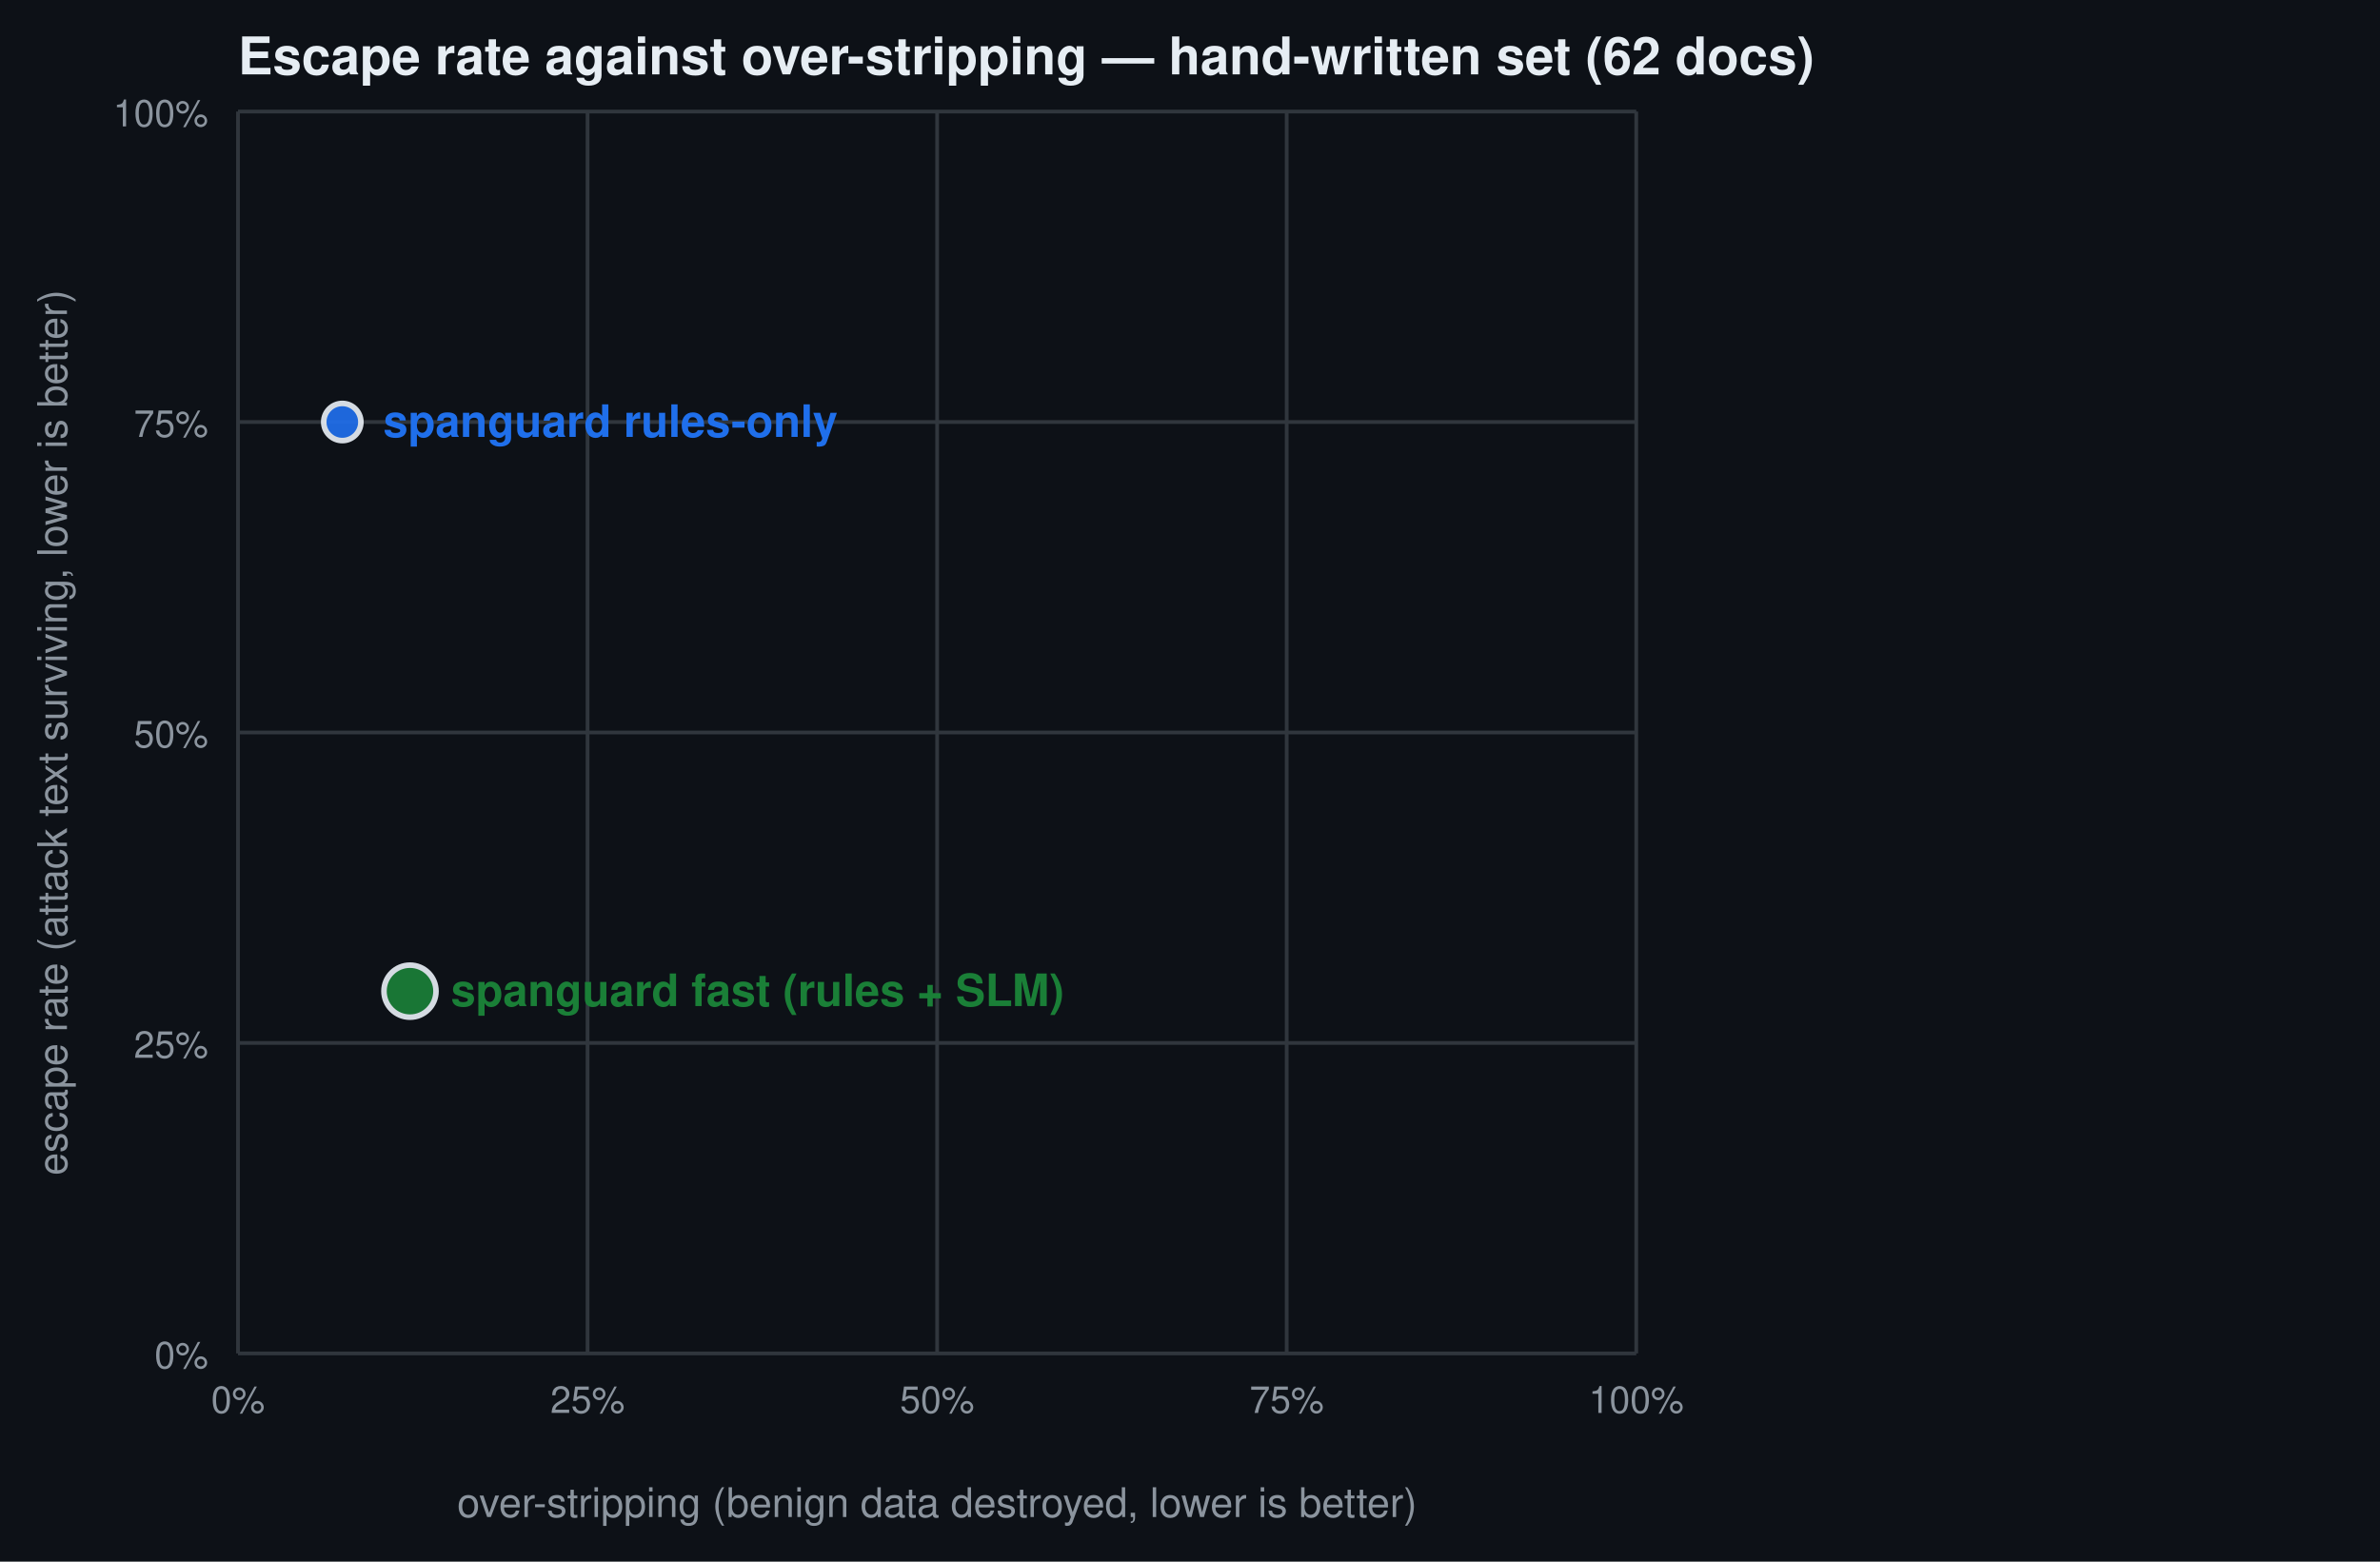
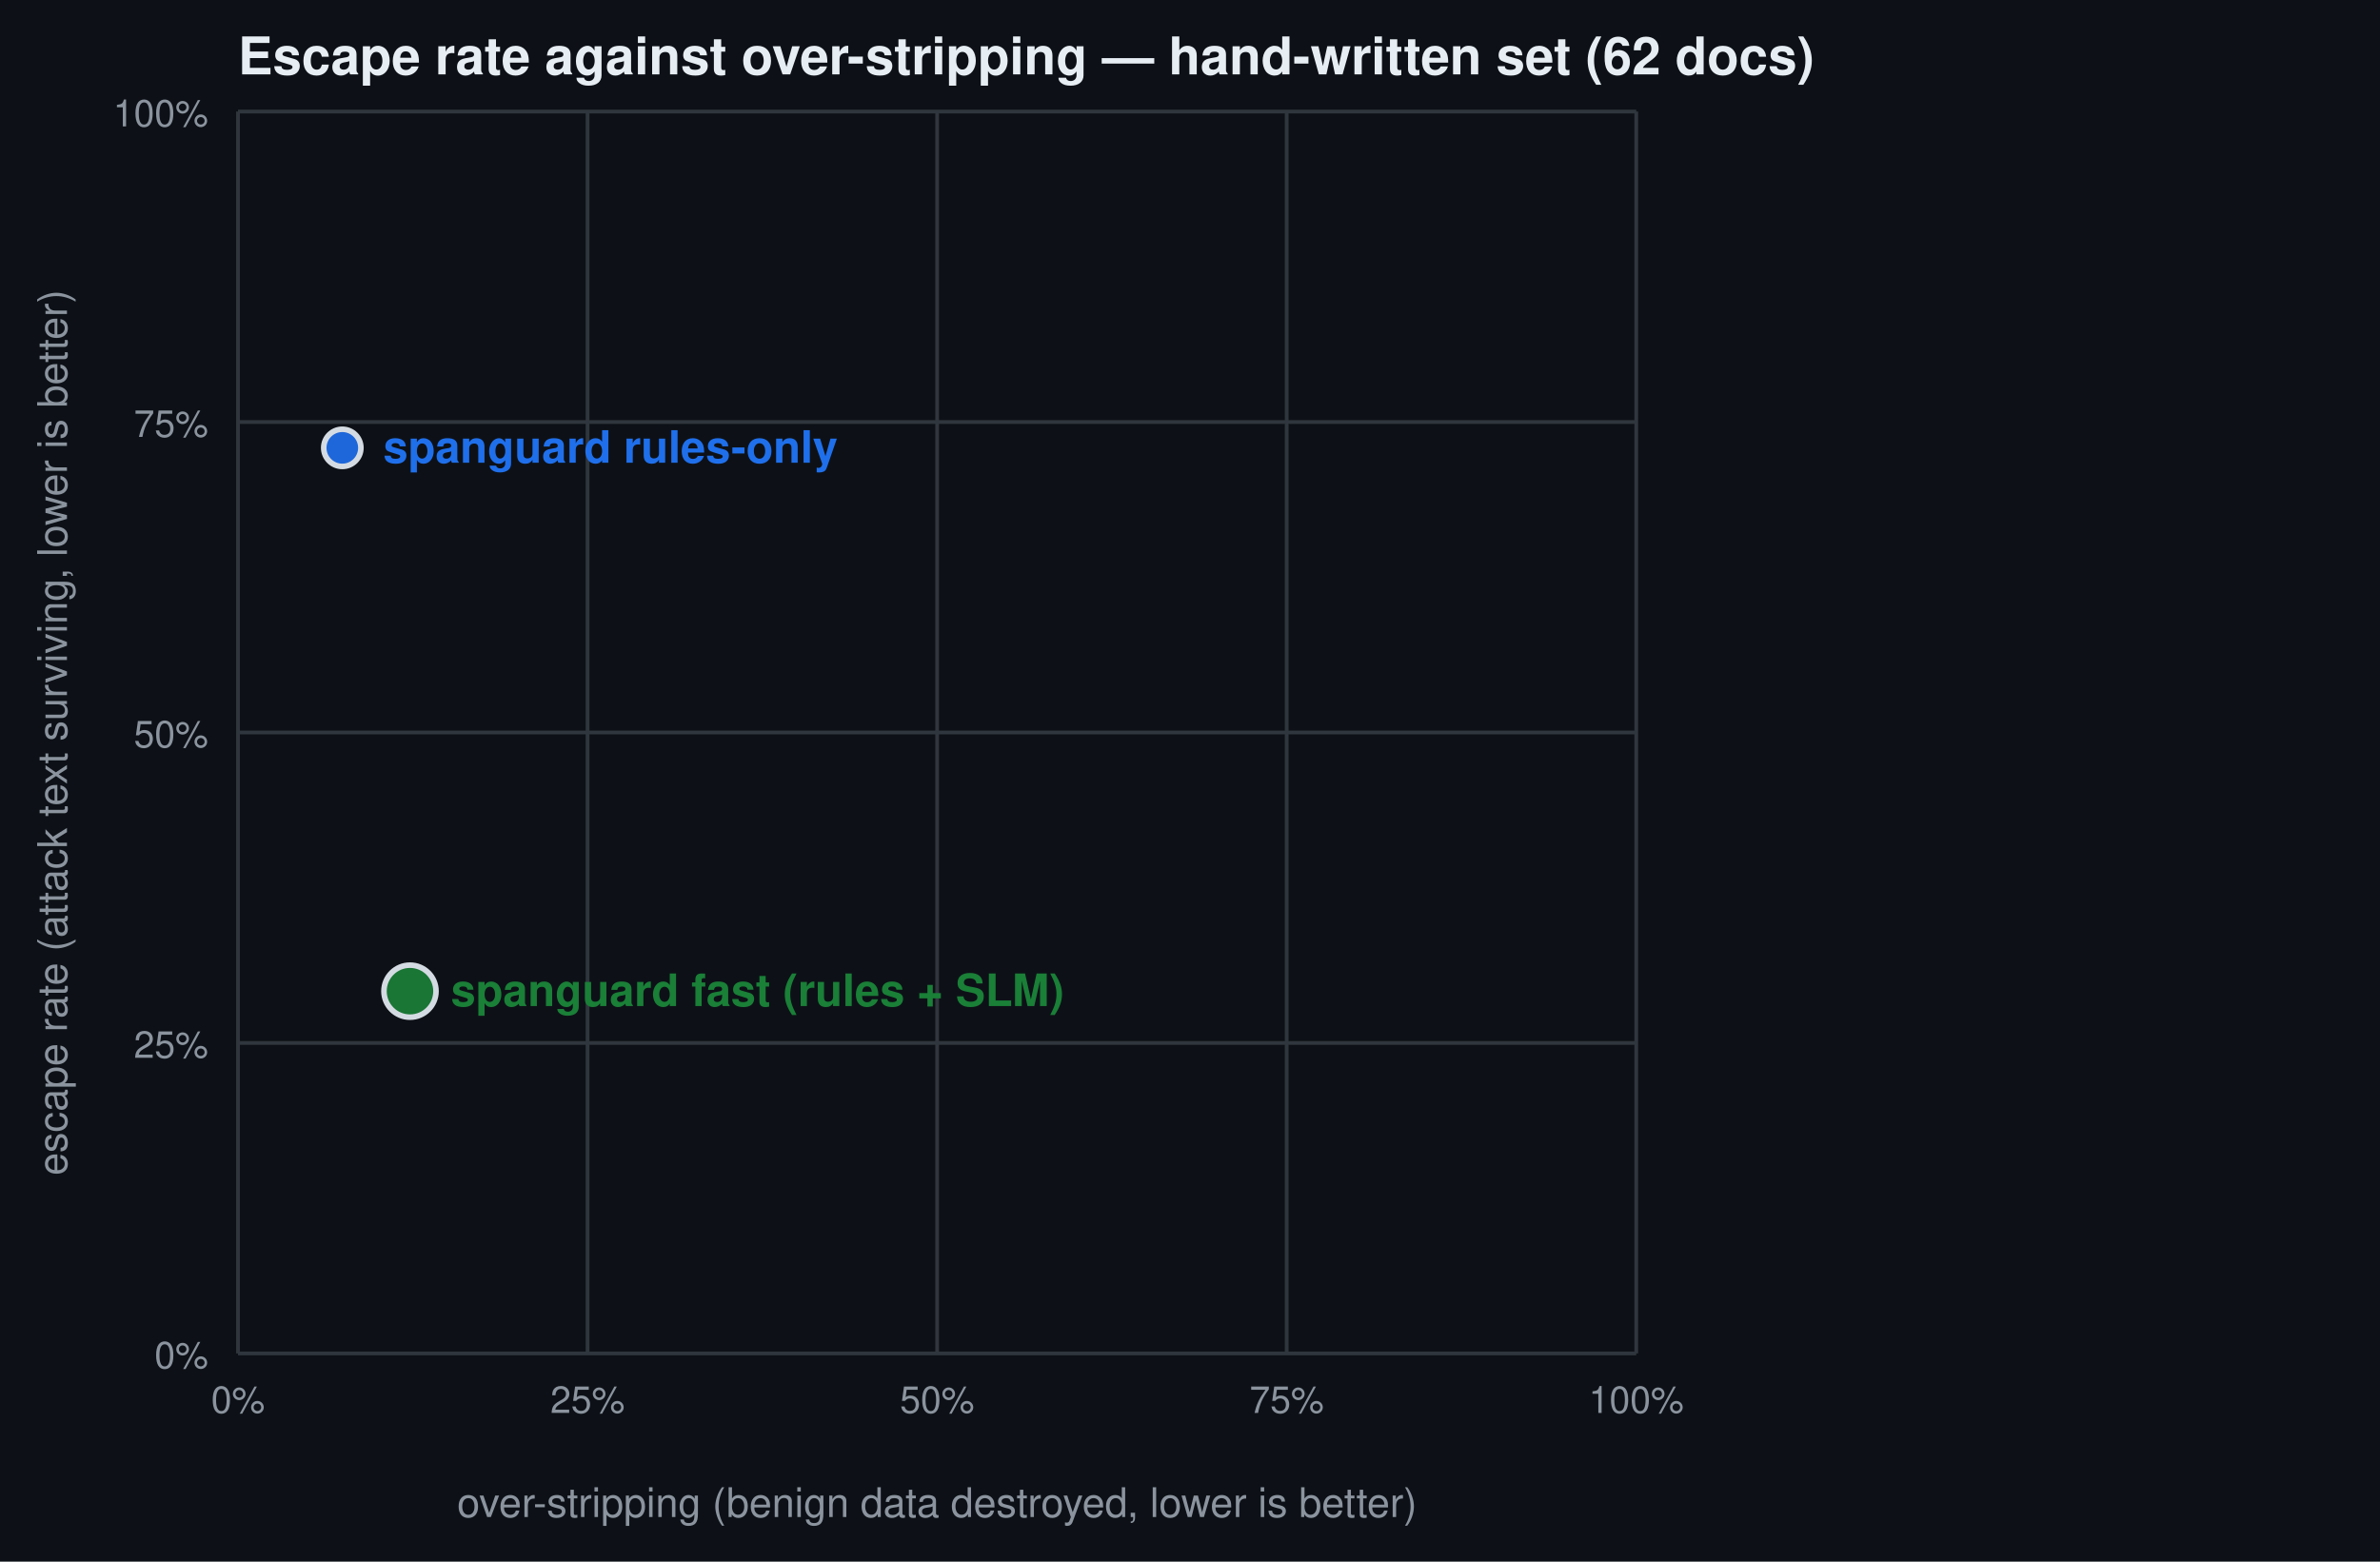
<svg xmlns="http://www.w3.org/2000/svg" width="640" height="420" viewBox="0 0 640 420" font-family="ui-sans-serif,system-ui,'Segoe UI',Helvetica,Arial,sans-serif">
  <rect width="640" height="420" fill="#0d1117" />
  <text x="64" y="20" font-size="14" fill="#e6edf3" text-anchor="start" font-weight="600" font-family="ui-sans-serif,system-ui,'Segoe UI',Helvetica,Arial,sans-serif" opacity="1.0">Escape rate against over-stripping — hand-written set (62 docs)</text>
  <text x="252.0" y="408" font-size="11" fill="#8b949e" text-anchor="middle" font-weight="normal" font-family="ui-sans-serif,system-ui,'Segoe UI',Helvetica,Arial,sans-serif" opacity="1.0">over-stripping (benign data destroyed, lower is better)</text>
  <g transform="rotate(-90 18 197.0)">
    <text x="18" y="197.0" font-size="11" fill="#8b949e" text-anchor="middle" font-weight="normal" font-family="ui-sans-serif,system-ui,'Segoe UI',Helvetica,Arial,sans-serif" opacity="1.0">escape rate (attack text surviving, lower is better)</text>
  </g>
  <line x1="64.0" y1="30" x2="64.0" y2="364" stroke="#30363d" stroke-width="1" />
  <text x="64.0" y="380" font-size="10" fill="#8b949e" text-anchor="middle" font-weight="normal" font-family="ui-sans-serif,system-ui,'Segoe UI',Helvetica,Arial,sans-serif" opacity="1.0">0%</text>
  <line x1="64" y1="30.0" x2="440" y2="30.0" stroke="#30363d" stroke-width="1" />
  <text x="56" y="34.0" font-size="10" fill="#8b949e" text-anchor="end" font-weight="normal" font-family="ui-sans-serif,system-ui,'Segoe UI',Helvetica,Arial,sans-serif" opacity="1.0">100%</text>
  <line x1="158.0" y1="30" x2="158.0" y2="364" stroke="#30363d" stroke-width="1" />
  <text x="158.0" y="380" font-size="10" fill="#8b949e" text-anchor="middle" font-weight="normal" font-family="ui-sans-serif,system-ui,'Segoe UI',Helvetica,Arial,sans-serif" opacity="1.0">25%</text>
  <line x1="64" y1="113.5" x2="440" y2="113.5" stroke="#30363d" stroke-width="1" />
  <text x="56" y="117.5" font-size="10" fill="#8b949e" text-anchor="end" font-weight="normal" font-family="ui-sans-serif,system-ui,'Segoe UI',Helvetica,Arial,sans-serif" opacity="1.0">75%</text>
  <line x1="252.0" y1="30" x2="252.0" y2="364" stroke="#30363d" stroke-width="1" />
  <text x="252.0" y="380" font-size="10" fill="#8b949e" text-anchor="middle" font-weight="normal" font-family="ui-sans-serif,system-ui,'Segoe UI',Helvetica,Arial,sans-serif" opacity="1.0">50%</text>
  <line x1="64" y1="197.0" x2="440" y2="197.0" stroke="#30363d" stroke-width="1" />
  <text x="56" y="201.0" font-size="10" fill="#8b949e" text-anchor="end" font-weight="normal" font-family="ui-sans-serif,system-ui,'Segoe UI',Helvetica,Arial,sans-serif" opacity="1.0">50%</text>
  <line x1="346.0" y1="30" x2="346.0" y2="364" stroke="#30363d" stroke-width="1" />
  <text x="346.0" y="380" font-size="10" fill="#8b949e" text-anchor="middle" font-weight="normal" font-family="ui-sans-serif,system-ui,'Segoe UI',Helvetica,Arial,sans-serif" opacity="1.0">75%</text>
  <line x1="64" y1="280.5" x2="440" y2="280.5" stroke="#30363d" stroke-width="1" />
  <text x="56" y="284.5" font-size="10" fill="#8b949e" text-anchor="end" font-weight="normal" font-family="ui-sans-serif,system-ui,'Segoe UI',Helvetica,Arial,sans-serif" opacity="1.0">25%</text>
  <line x1="440.0" y1="30" x2="440.0" y2="364" stroke="#30363d" stroke-width="1" />
  <text x="440.0" y="380" font-size="10" fill="#8b949e" text-anchor="middle" font-weight="normal" font-family="ui-sans-serif,system-ui,'Segoe UI',Helvetica,Arial,sans-serif" opacity="1.0">100%</text>
  <line x1="64" y1="364.0" x2="440" y2="364.0" stroke="#30363d" stroke-width="1" />
  <text x="56" y="368.0" font-size="10" fill="#8b949e" text-anchor="end" font-weight="normal" font-family="ui-sans-serif,system-ui,'Segoe UI',Helvetica,Arial,sans-serif" opacity="1.0">0%</text>
  <circle cx="110.248" cy="266.572" r="7" fill="#1a7f37" stroke="#e6edf3" stroke-width="1.5" opacity="0.92" />
  <text x="121.248" y="270.572" font-size="12" fill="#1a7f37" text-anchor="start" font-weight="600" font-family="ui-sans-serif,system-ui,'Segoe UI',Helvetica,Arial,sans-serif" opacity="1.0">spanguard fast (rules + SLM)</text>
-   <circle cx="92.05" cy="113.5" r="5" fill="#1f6feb" stroke="#e6edf3" stroke-width="1.5" opacity="0.92" />
-   <text x="103.05" y="117.5" font-size="12" fill="#1f6feb" text-anchor="start" font-weight="600" font-family="ui-sans-serif,system-ui,'Segoe UI',Helvetica,Arial,sans-serif" opacity="1.0">spanguard rules-only</text>
+   <circle cx="92.05" cy="120.447" r="5" fill="#1f6feb" stroke="#e6edf3" stroke-width="1.5" opacity="0.92" />
+   <text x="103.05" y="124.447" font-size="12" fill="#1f6feb" text-anchor="start" font-weight="600" font-family="ui-sans-serif,system-ui,'Segoe UI',Helvetica,Arial,sans-serif" opacity="1.0">spanguard rules-only</text>
</svg>
